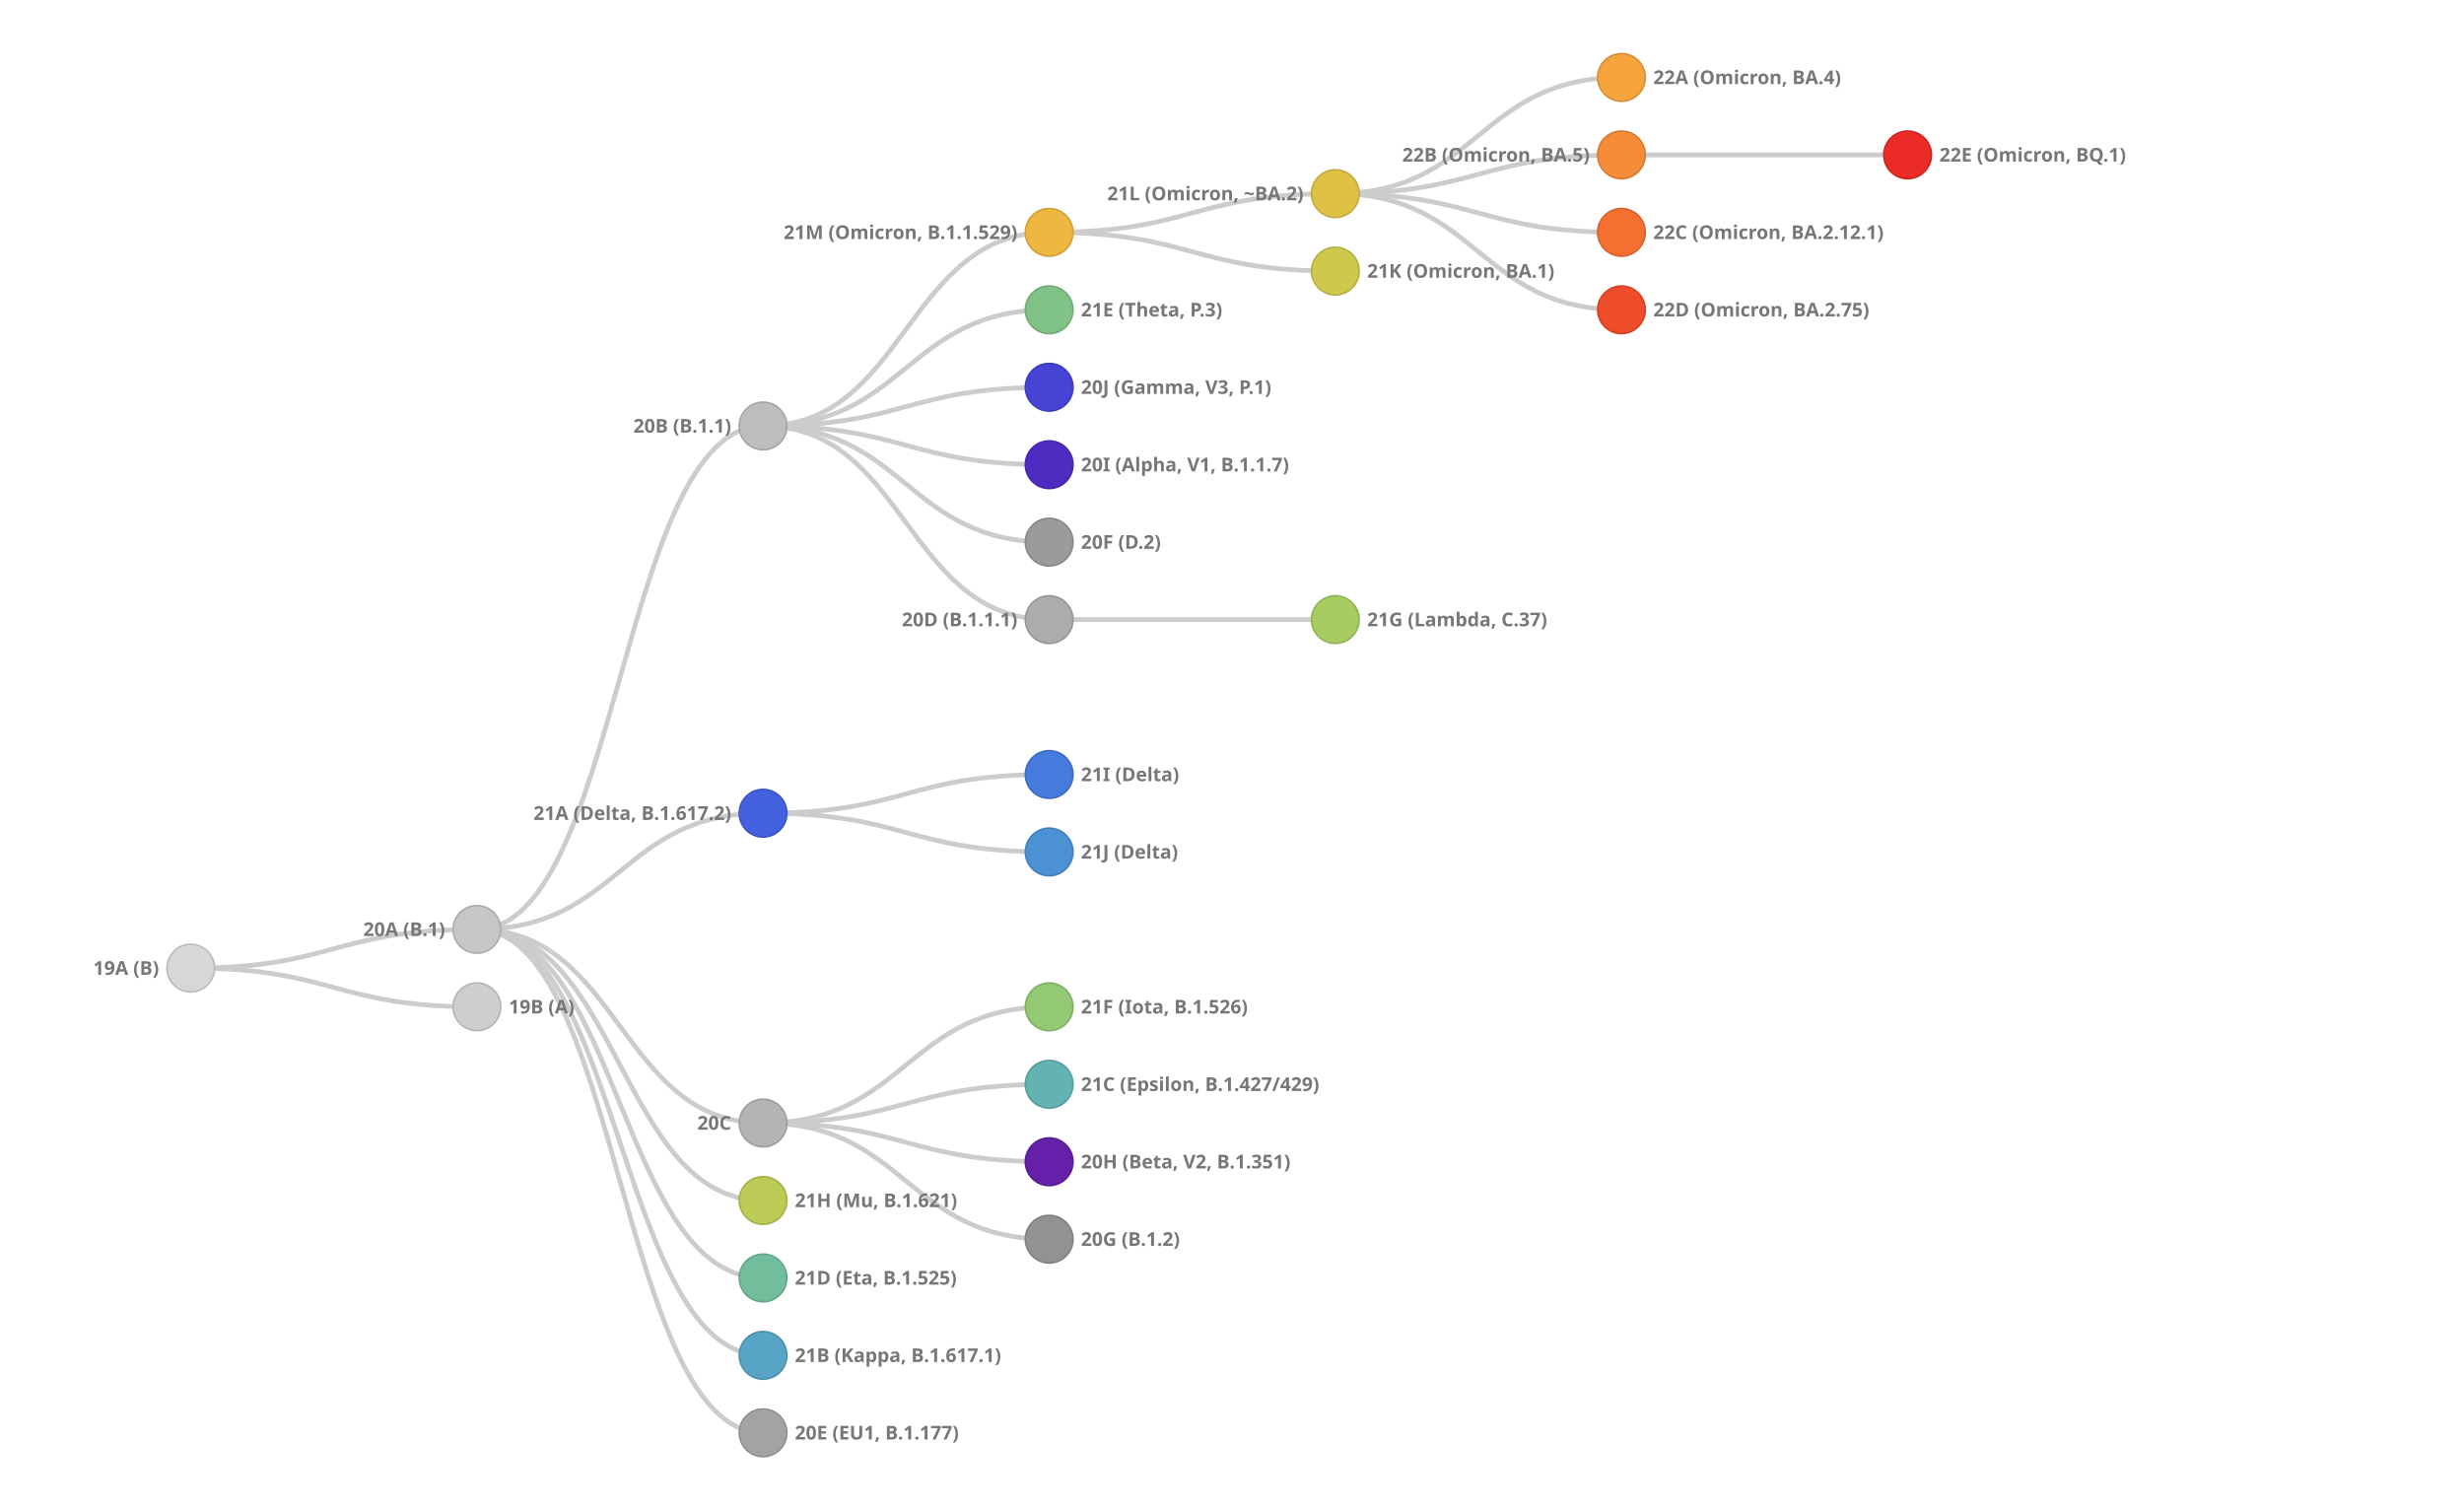
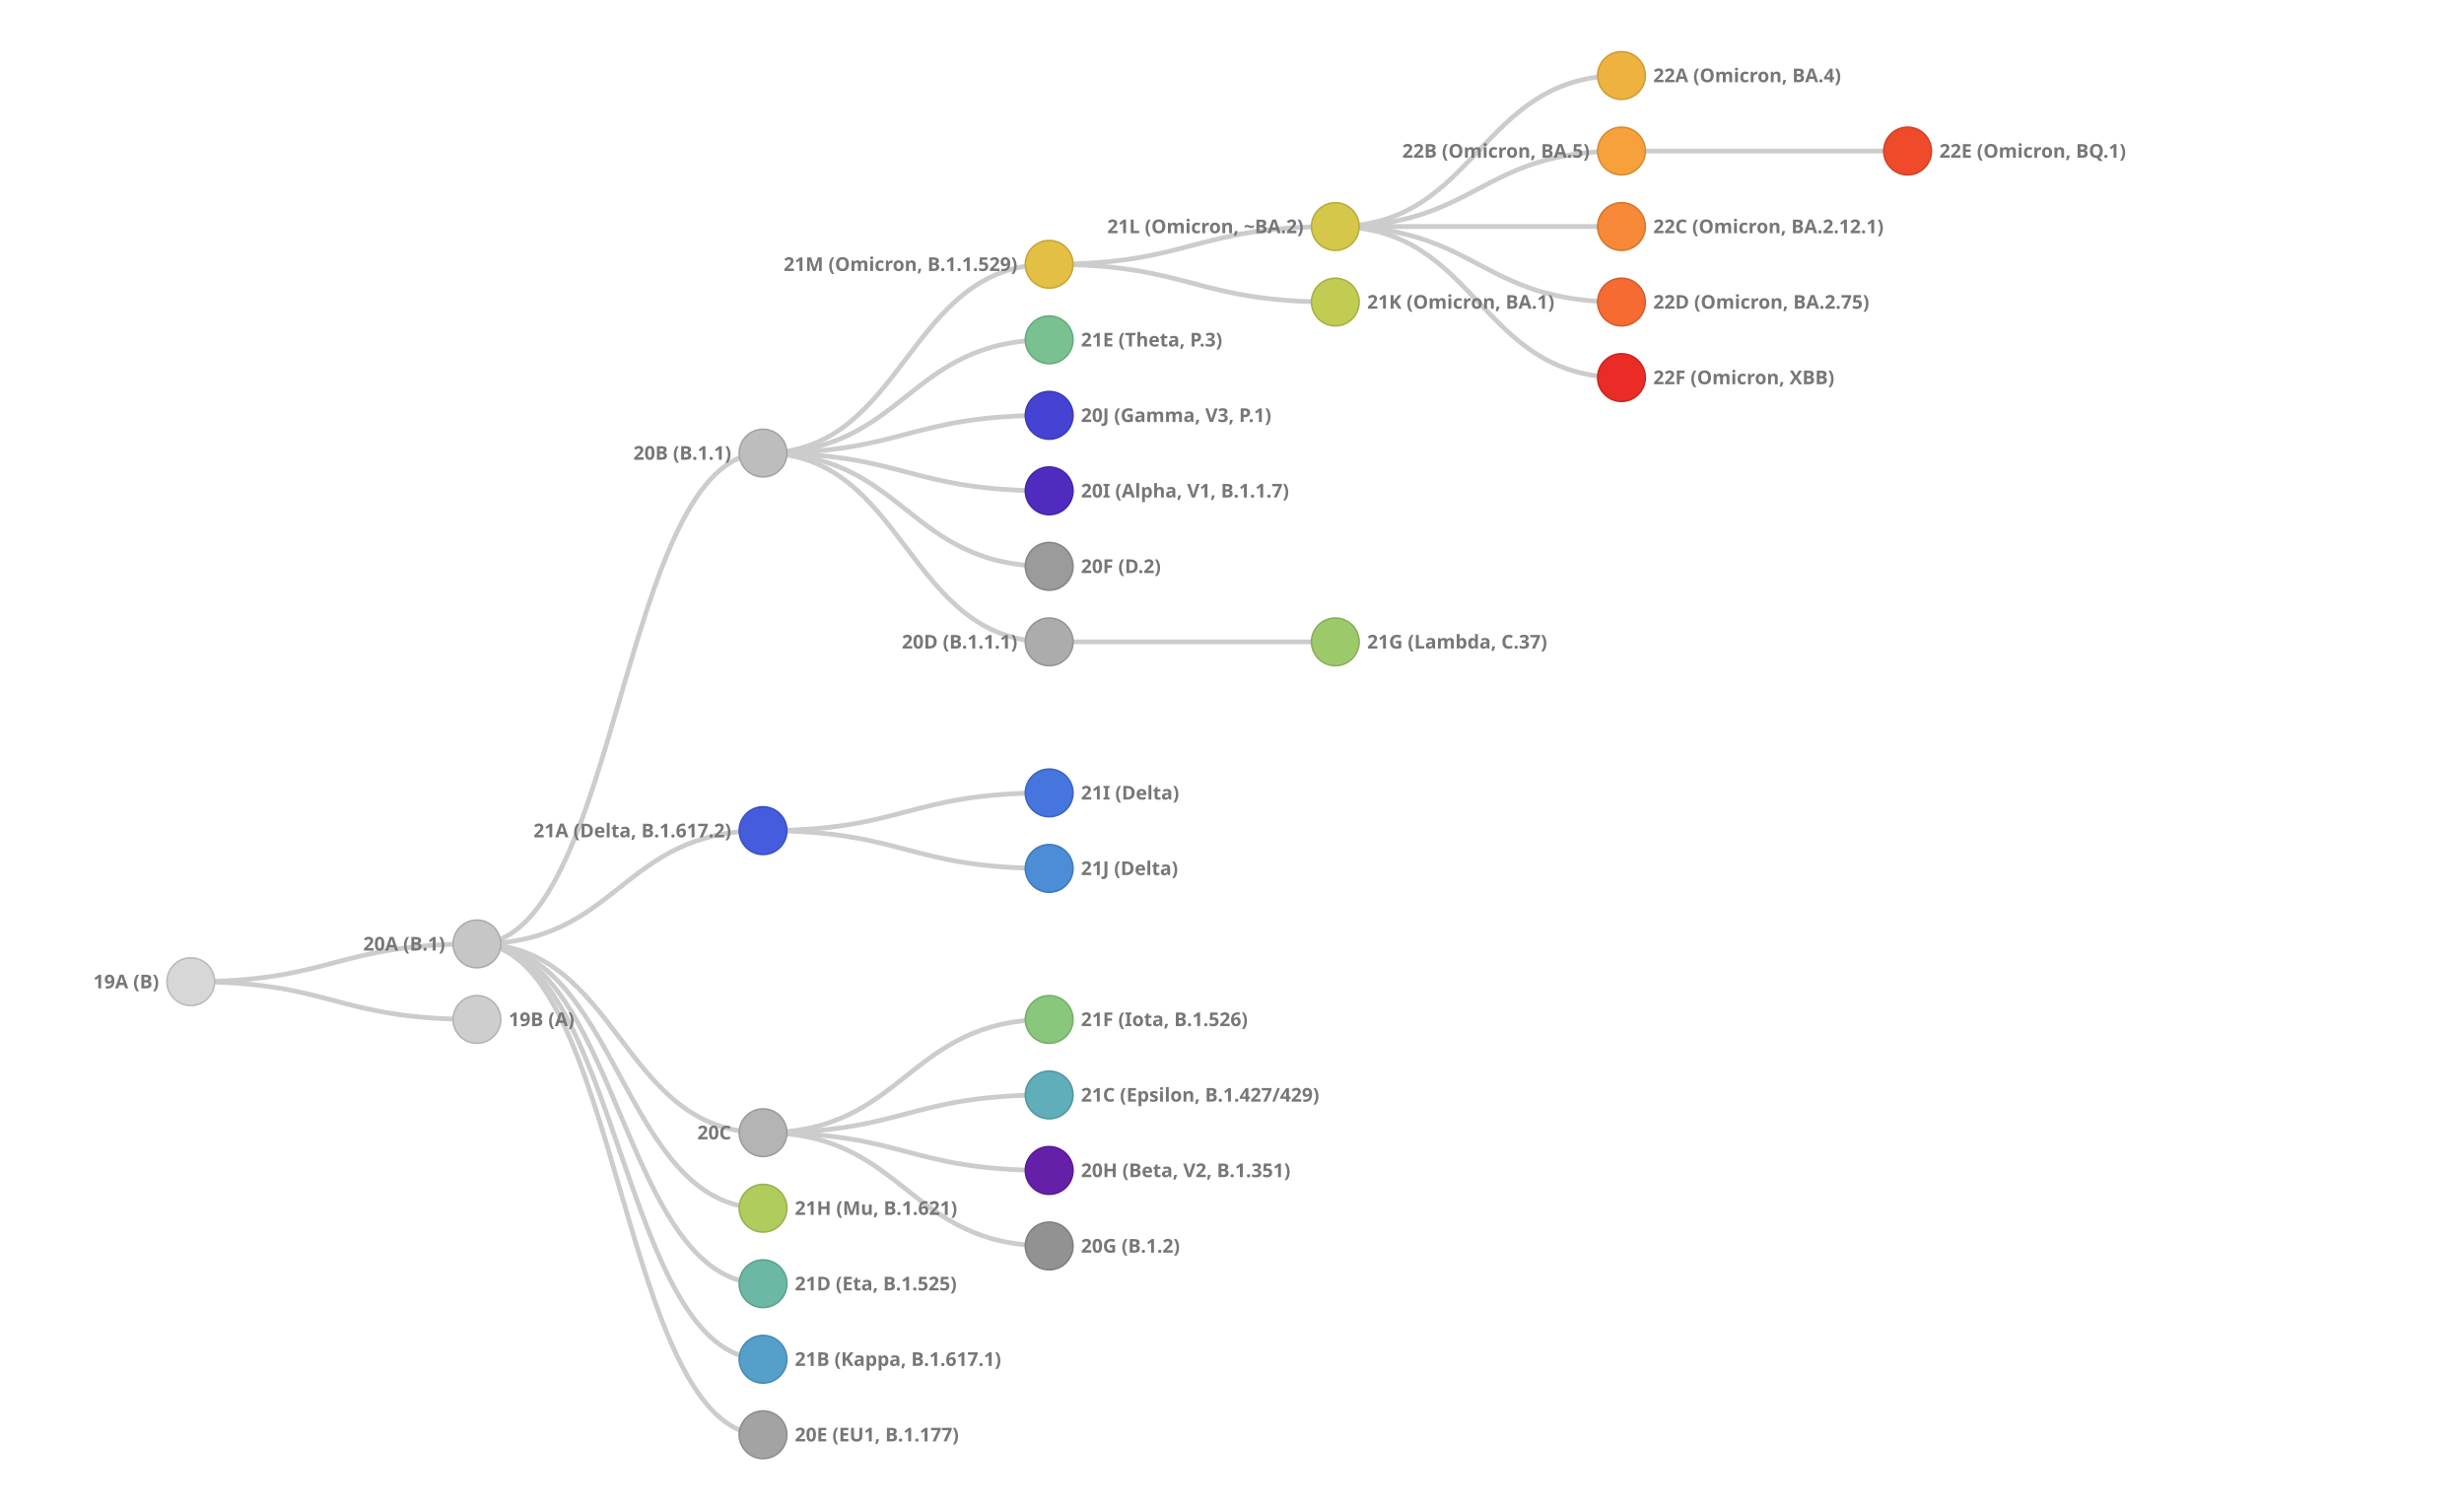
- <svg xmlns="http://www.w3.org/2000/svg" class="d3-component" style="font-family:sans-serif;font-size:1.25rem" viewBox="0 0 1550 950">
+ <svg xmlns="http://www.w3.org/2000/svg" class="d3-component" style="font-family: sans-serif; font-size: 1.15rem;" viewBox="0 0 1550 950">
  <g transform="translate(120,0)">
-     <path fill="none" stroke="#ccc" stroke-width="3px" d="M 180 584.615               C 90 584.615,                 90 608.974,                 0 608.974" />
-     <path fill="none" stroke="#ccc" stroke-width="3px" d="M 180 633.333               C 90 633.333,                 90 608.974,                 0 608.974" />
-     <path fill="none" stroke="#ccc" stroke-width="3px" d="M 360 267.949               C 270 267.949,                 270 584.615,                 180 584.615" />
-     <path fill="none" stroke="#ccc" stroke-width="3px" d="M 360 511.538               C 270 511.538,                 270 584.615,                 180 584.615" />
-     <path fill="none" stroke="#ccc" stroke-width="3px" d="M 360 706.41               C 270 706.41,                 270 584.615,                 180 584.615" />
-     <path fill="none" stroke="#ccc" stroke-width="3px" d="M 360 755.128               C 270 755.128,                 270 584.615,                 180 584.615" />
-     <path fill="none" stroke="#ccc" stroke-width="3px" d="M 360 803.846               C 270 803.846,                 270 584.615,                 180 584.615" />
-     <path fill="none" stroke="#ccc" stroke-width="3px" d="M 360 852.564               C 270 852.564,                 270 584.615,                 180 584.615" />
-     <path fill="none" stroke="#ccc" stroke-width="3px" d="M 360 901.282               C 270 901.282,                 270 584.615,                 180 584.615" />
-     <path fill="none" stroke="#ccc" stroke-width="3px" d="M 540 146.154               C 450 146.154,                 450 267.949,                 360 267.949" />
-     <path fill="none" stroke="#ccc" stroke-width="3px" d="M 540 194.872               C 450 194.872,                 450 267.949,                 360 267.949" />
-     <path fill="none" stroke="#ccc" stroke-width="3px" d="M 540 243.59               C 450 243.59,                 450 267.949,                 360 267.949" />
-     <path fill="none" stroke="#ccc" stroke-width="3px" d="M 540 292.308               C 450 292.308,                 450 267.949,                 360 267.949" />
-     <path fill="none" stroke="#ccc" stroke-width="3px" d="M 540 341.026               C 450 341.026,                 450 267.949,                 360 267.949" />
-     <path fill="none" stroke="#ccc" stroke-width="3px" d="M 540 389.744               C 450 389.744,                 450 267.949,                 360 267.949" />
-     <path fill="none" stroke="#ccc" stroke-width="3px" d="M 540 487.179               C 450 487.179,                 450 511.538,                 360 511.538" />
-     <path fill="none" stroke="#ccc" stroke-width="3px" d="M 540 535.897               C 450 535.897,                 450 511.538,                 360 511.538" />
-     <path fill="none" stroke="#ccc" stroke-width="3px" d="M 540 633.333               C 450 633.333,                 450 706.41,                 360 706.41" />
-     <path fill="none" stroke="#ccc" stroke-width="3px" d="M 540 682.051               C 450 682.051,                 450 706.41,                 360 706.41" />
-     <path fill="none" stroke="#ccc" stroke-width="3px" d="M 540 730.769               C 450 730.769,                 450 706.41,                 360 706.41" />
-     <path fill="none" stroke="#ccc" stroke-width="3px" d="M 540 779.487               C 450 779.487,                 450 706.41,                 360 706.41" />
-     <path fill="none" stroke="#ccc" stroke-width="3px" d="M 720 121.795               C 630 121.795,                 630 146.154,                 540 146.154" />
-     <path fill="none" stroke="#ccc" stroke-width="3px" d="M 720 170.513               C 630 170.513,                 630 146.154,                 540 146.154" />
-     <path fill="none" stroke="#ccc" stroke-width="3px" d="M 720 389.744               C 630 389.744,                 630 389.744,                 540 389.744" />
-     <path fill="none" stroke="#ccc" stroke-width="3px" d="M 900 48.718               C 810 48.718,                 810 121.795,                 720 121.795" />
-     <path fill="none" stroke="#ccc" stroke-width="3px" d="M 900 97.436               C 810 97.436,                 810 121.795,                 720 121.795" />
-     <path fill="none" stroke="#ccc" stroke-width="3px" d="M 900 146.154               C 810 146.154,                 810 121.795,                 720 121.795" />
-     <path fill="none" stroke="#ccc" stroke-width="3px" d="M 900 194.872               C 810 194.872,                 810 121.795,                 720 121.795" />
-     <path fill="none" stroke="#ccc" stroke-width="3px" d="M 1080 97.436               C 990 97.436,                 990 97.436,                 900 97.436" />
-     <g class="node" transform="translate(0,608.9744)">
+     <path fill="none" stroke="#ccc" stroke-width="3px" d="M 180 593.75               C 90 593.75,                 90 617.5,                 0 617.5" />
+     <path fill="none" stroke="#ccc" stroke-width="3px" d="M 180 641.25               C 90 641.25,                 90 617.5,                 0 617.5" />
+     <path fill="none" stroke="#ccc" stroke-width="3px" d="M 360 285               C 270 285,                 270 593.75,                 180 593.75" />
+     <path fill="none" stroke="#ccc" stroke-width="3px" d="M 360 522.5               C 270 522.5,                 270 593.75,                 180 593.75" />
+     <path fill="none" stroke="#ccc" stroke-width="3px" d="M 360 712.5               C 270 712.5,                 270 593.75,                 180 593.75" />
+     <path fill="none" stroke="#ccc" stroke-width="3px" d="M 360 760               C 270 760,                 270 593.75,                 180 593.75" />
+     <path fill="none" stroke="#ccc" stroke-width="3px" d="M 360 807.5               C 270 807.5,                 270 593.75,                 180 593.75" />
+     <path fill="none" stroke="#ccc" stroke-width="3px" d="M 360 855               C 270 855,                 270 593.75,                 180 593.75" />
+     <path fill="none" stroke="#ccc" stroke-width="3px" d="M 360 902.5               C 270 902.5,                 270 593.75,                 180 593.75" />
+     <path fill="none" stroke="#ccc" stroke-width="3px" d="M 540 166.25               C 450 166.25,                 450 285,                 360 285" />
+     <path fill="none" stroke="#ccc" stroke-width="3px" d="M 540 213.75               C 450 213.75,                 450 285,                 360 285" />
+     <path fill="none" stroke="#ccc" stroke-width="3px" d="M 540 261.25               C 450 261.25,                 450 285,                 360 285" />
+     <path fill="none" stroke="#ccc" stroke-width="3px" d="M 540 308.75               C 450 308.75,                 450 285,                 360 285" />
+     <path fill="none" stroke="#ccc" stroke-width="3px" d="M 540 356.25               C 450 356.25,                 450 285,                 360 285" />
+     <path fill="none" stroke="#ccc" stroke-width="3px" d="M 540 403.75               C 450 403.75,                 450 285,                 360 285" />
+     <path fill="none" stroke="#ccc" stroke-width="3px" d="M 540 498.75               C 450 498.75,                 450 522.5,                 360 522.5" />
+     <path fill="none" stroke="#ccc" stroke-width="3px" d="M 540 546.25               C 450 546.25,                 450 522.5,                 360 522.5" />
+     <path fill="none" stroke="#ccc" stroke-width="3px" d="M 540 641.25               C 450 641.25,                 450 712.5,                 360 712.5" />
+     <path fill="none" stroke="#ccc" stroke-width="3px" d="M 540 688.75               C 450 688.75,                 450 712.5,                 360 712.5" />
+     <path fill="none" stroke="#ccc" stroke-width="3px" d="M 540 736.25               C 450 736.25,                 450 712.5,                 360 712.5" />
+     <path fill="none" stroke="#ccc" stroke-width="3px" d="M 540 783.75               C 450 783.75,                 450 712.5,                 360 712.5" />
+     <path fill="none" stroke="#ccc" stroke-width="3px" d="M 720 142.5               C 630 142.5,                 630 166.25,                 540 166.25" />
+     <path fill="none" stroke="#ccc" stroke-width="3px" d="M 720 190               C 630 190,                 630 166.25,                 540 166.25" />
+     <path fill="none" stroke="#ccc" stroke-width="3px" d="M 720 403.75               C 630 403.75,                 630 403.75,                 540 403.75" />
+     <path fill="none" stroke="#ccc" stroke-width="3px" d="M 900 47.5               C 810 47.5,                 810 142.5,                 720 142.5" />
+     <path fill="none" stroke="#ccc" stroke-width="3px" d="M 900 95               C 810 95,                 810 142.5,                 720 142.5" />
+     <path fill="none" stroke="#ccc" stroke-width="3px" d="M 900 142.5               C 810 142.5,                 810 142.5,                 720 142.5" />
+     <path fill="none" stroke="#ccc" stroke-width="3px" d="M 900 190               C 810 190,                 810 142.5,                 720 142.5" />
+     <path fill="none" stroke="#ccc" stroke-width="3px" d="M 900 237.5               C 810 237.5,                 810 142.5,                 720 142.5" />
+     <path fill="none" stroke="#ccc" stroke-width="3px" d="M 1080 95               C 990 95,                 990 95,                 900 95" />
+     <g class="node" transform="translate(0,617.5)">
      <circle class="node" r="15" style="fill: rgb(215, 215, 215); stroke: rgb(186, 186, 186);" />
      <text dy=".35em" x="-20" text-anchor="end" fill="#777" font-weight="700">19A (B)</text>
    </g>
-     <g class="node" transform="translate(180,584.6154)">
+     <g class="node" transform="translate(180,593.75)">
      <circle class="node" r="15" style="fill: rgb(198, 198, 198); stroke: rgb(171, 171, 171);" />
      <text dy=".35em" x="-20" text-anchor="end" fill="#777" font-weight="700">20A (B.1)</text>
    </g>
-     <g class="node" transform="translate(180,633.3333)">
+     <g class="node" transform="translate(180,641.25)">
      <circle class="node" r="15" style="fill: rgb(206, 206, 206); stroke: rgb(179, 179, 179);" />
      <text dy=".35em" x="20" text-anchor="start" fill="#777" font-weight="700">19B (A)</text>
    </g>
-     <g class="node" transform="translate(360,267.9487)">
+     <g class="node" transform="translate(360,285)">
      <circle class="node" r="15" style="fill: rgb(189, 189, 189); stroke: rgb(164, 164, 164);" />
      <text dy=".35em" x="-20" text-anchor="end" fill="#777" font-weight="700">20B (B.1.1)</text>
    </g>
-     <g class="node" transform="translate(360,511.5385)">
-       <circle class="node" r="15" style="fill: rgb(67, 96, 222); stroke: rgb(58, 83, 193);" />
+     <g class="node" transform="translate(360,522.5)">
+       <circle class="node" r="15" style="fill: rgb(68, 92, 221); stroke: rgb(59, 80, 192);" />
      <text dy=".35em" x="-20" text-anchor="end" fill="#777" font-weight="700">21A (Delta, B.1.617.2)</text>
    </g>
-     <g class="node" transform="translate(360,706.4103)">
+     <g class="node" transform="translate(360,712.5)">
      <circle class="node" r="15" style="fill: rgb(180, 180, 180); stroke: rgb(156, 156, 156);" />
      <text dy=".35em" x="-20" text-anchor="end" fill="#777" font-weight="700">20C</text>
    </g>
-     <g class="node" transform="translate(360,755.1282)">
-       <circle class="node" r="15" style="fill: rgb(187, 203, 86); stroke: rgb(162, 176, 74);" />
+     <g class="node" transform="translate(360,760)">
+       <circle class="node" r="15" style="fill: rgb(175, 204, 93); stroke: rgb(152, 177, 81);" />
      <text dy=".35em" x="20" text-anchor="start" fill="#777" font-weight="700">21H (Mu, B.1.621)</text>
    </g>
-     <g class="node" transform="translate(360,803.8462)">
-       <circle class="node" r="15" style="fill: rgb(113, 189, 156); stroke: rgb(98, 164, 135);" />
+     <g class="node" transform="translate(360,807.5)">
+       <circle class="node" r="15" style="fill: rgb(107, 185, 164); stroke: rgb(93, 160, 142);" />
      <text dy=".35em" x="20" text-anchor="start" fill="#777" font-weight="700">21D (Eta, B.1.525)</text>
    </g>
-     <g class="node" transform="translate(360,852.5641)">
-       <circle class="node" r="15" style="fill: rgb(87, 164, 198); stroke: rgb(75, 142, 171);" />
+     <g class="node" transform="translate(360,855)">
+       <circle class="node" r="15" style="fill: rgb(84, 160, 203); stroke: rgb(73, 139, 176);" />
      <text dy=".35em" x="20" text-anchor="start" fill="#777" font-weight="700">21B (Kappa, B.1.617.1)</text>
    </g>
-     <g class="node" transform="translate(360,901.2821)">
+     <g class="node" transform="translate(360,902.5)">
      <circle class="node" r="15" style="fill: rgb(163, 163, 163); stroke: rgb(142, 142, 142);" />
      <text dy=".35em" x="20" text-anchor="start" fill="#777" font-weight="700">20E (EU1, B.1.177)</text>
    </g>
-     <g class="node" transform="translate(540,146.1538)">
-       <circle class="node" r="15" style="fill: rgb(237, 183, 64); stroke: rgb(206, 158, 56);" />
+     <g class="node" transform="translate(540,166.25)">
+       <circle class="node" r="15" style="fill: rgb(227, 191, 68); stroke: rgb(196, 166, 59);" />
      <text dy=".35em" x="-20" text-anchor="end" fill="#777" font-weight="700">21M (Omicron, B.1.1.529)</text>
    </g>
-     <g class="node" transform="translate(540,194.8718)">
-       <circle class="node" r="15" style="fill: rgb(129, 195, 135); stroke: rgb(112, 169, 117);" />
+     <g class="node" transform="translate(540,213.75)">
+       <circle class="node" r="15" style="fill: rgb(121, 193, 144); stroke: rgb(105, 168, 125);" />
      <text dy=".35em" x="20" text-anchor="start" fill="#777" font-weight="700">21E (Theta, P.3)</text>
    </g>
-     <g class="node" transform="translate(540,243.5897)">
-       <circle class="node" r="15" style="fill: rgb(69, 68, 213); stroke: rgb(60, 59, 184);" />
+     <g class="node" transform="translate(540,261.25)">
+       <circle class="node" r="15" style="fill: rgb(69, 66, 212); stroke: rgb(60, 57, 183);" />
      <text dy=".35em" x="20" text-anchor="start" fill="#777" font-weight="700">20J (Gamma, V3, P.1)</text>
    </g>
-     <g class="node" transform="translate(540,292.3077)">
-       <circle class="node" r="15" style="fill: rgb(78, 44, 193); stroke: rgb(68, 38, 168);" />
+     <g class="node" transform="translate(540,308.75)">
+       <circle class="node" r="15" style="fill: rgb(79, 43, 192); stroke: rgb(69, 37, 167);" />
      <text dy=".35em" x="20" text-anchor="start" fill="#777" font-weight="700">20I (Alpha, V1, B.1.1.7)</text>
    </g>
-     <g class="node" transform="translate(540,341.0256)">
+     <g class="node" transform="translate(540,356.25)">
      <circle class="node" r="15" style="fill: rgb(155, 155, 155); stroke: rgb(134, 134, 134);" />
      <text dy=".35em" x="20" text-anchor="start" fill="#777" font-weight="700">20F (D.2)</text>
    </g>
-     <g class="node" transform="translate(540,389.7436)">
+     <g class="node" transform="translate(540,403.75)">
      <circle class="node" r="15" style="fill: rgb(172, 172, 172); stroke: rgb(149, 149, 149);" />
      <text dy=".35em" x="-20" text-anchor="end" fill="#777" font-weight="700">20D (B.1.1.1)</text>
    </g>
-     <g class="node" transform="translate(540,487.1795)">
-       <circle class="node" r="15" style="fill: rgb(71, 122, 221); stroke: rgb(61, 106, 192);" />
+     <g class="node" transform="translate(540,498.75)">
+       <circle class="node" r="15" style="fill: rgb(70, 117, 221); stroke: rgb(61, 101, 192);" />
      <text dy=".35em" x="20" text-anchor="start" fill="#777" font-weight="700">21I (Delta)</text>
    </g>
-     <g class="node" transform="translate(540,535.8974)">
-       <circle class="node" r="15" style="fill: rgb(77, 145, 213); stroke: rgb(67, 126, 184);" />
+     <g class="node" transform="translate(540,546.25)">
+       <circle class="node" r="15" style="fill: rgb(75, 141, 215); stroke: rgb(65, 122, 186);" />
      <text dy=".35em" x="20" text-anchor="start" fill="#777" font-weight="700">21J (Delta)</text>
    </g>
-     <g class="node" transform="translate(540,633.3333)">
-       <circle class="node" r="15" style="fill: rgb(147, 201, 115); stroke: rgb(128, 174, 100);" />
+     <g class="node" transform="translate(540,641.25)">
+       <circle class="node" r="15" style="fill: rgb(137, 199, 124); stroke: rgb(119, 172, 107);" />
      <text dy=".35em" x="20" text-anchor="start" fill="#777" font-weight="700">21F (Iota, B.1.526)</text>
    </g>
-     <g class="node" transform="translate(540,682.0513)">
-       <circle class="node" r="15" style="fill: rgb(98, 179, 178); stroke: rgb(85, 156, 155);" />
+     <g class="node" transform="translate(540,688.75)">
+       <circle class="node" r="15" style="fill: rgb(95, 174, 185); stroke: rgb(82, 151, 160);" />
      <text dy=".35em" x="20" text-anchor="start" fill="#777" font-weight="700">21C (Epsilon, B.1.427/429)</text>
    </g>
-     <g class="node" transform="translate(540,730.7692)">
+     <g class="node" transform="translate(540,736.25)">
      <circle class="node" r="15" style="fill: rgb(101, 31, 169); stroke: rgb(88, 27, 146);" />
      <text dy=".35em" x="20" text-anchor="start" fill="#777" font-weight="700">20H (Beta, V2, B.1.351)</text>
    </g>
-     <g class="node" transform="translate(540,779.4872)">
+     <g class="node" transform="translate(540,783.75)">
      <circle class="node" r="15" style="fill: rgb(146, 146, 146); stroke: rgb(127, 127, 127);" />
      <text dy=".35em" x="20" text-anchor="start" fill="#777" font-weight="700">20G (B.1.2)</text>
    </g>
-     <g class="node" transform="translate(720,121.7949)">
-       <circle class="node" r="15" style="fill: rgb(223, 193, 70); stroke: rgb(194, 168, 61);" />
+     <g class="node" transform="translate(720,142.5)">
+       <circle class="node" r="15" style="fill: rgb(212, 199, 74); stroke: rgb(183, 172, 64);" />
      <text dy=".35em" x="-20" text-anchor="end" fill="#777" font-weight="700">21L (Omicron, ~BA.2)</text>
    </g>
-     <g class="node" transform="translate(720,170.5128)">
-       <circle class="node" r="15" style="fill: rgb(206, 201, 76); stroke: rgb(179, 174, 66);" />
+     <g class="node" transform="translate(720,190)">
+       <circle class="node" r="15" style="fill: rgb(194, 203, 82); stroke: rgb(169, 176, 71);" />
      <text dy=".35em" x="20" text-anchor="start" fill="#777" font-weight="700">21K (Omicron, BA.1)</text>
    </g>
-     <g class="node" transform="translate(720,389.7436)">
-       <circle class="node" r="15" style="fill: rgb(166, 204, 98); stroke: rgb(144, 177, 85);" />
+     <g class="node" transform="translate(720,403.75)">
+       <circle class="node" r="15" style="fill: rgb(156, 202, 107); stroke: rgb(135, 175, 93);" />
      <text dy=".35em" x="20" text-anchor="start" fill="#777" font-weight="700">21G (Lambda, C.37)</text>
    </g>
-     <g class="node" transform="translate(900,48.71795)">
-       <circle class="node" r="15" style="fill: rgb(245, 164, 60); stroke: rgb(212, 142, 52);" />
+     <g class="node" transform="translate(900,47.5)">
+       <circle class="node" r="15" style="fill: rgb(238, 178, 63); stroke: rgb(207, 155, 55);" />
      <text dy=".35em" x="20" text-anchor="start" fill="#777" font-weight="700">22A (Omicron, BA.4)</text>
    </g>
-     <g class="node" transform="translate(900,97.4359)">
-       <circle class="node" r="15" style="fill: rgb(247, 140, 56); stroke: rgb(214, 121, 48);" />
+     <g class="node" transform="translate(900,95)">
+       <circle class="node" r="15" style="fill: rgb(246, 161, 60); stroke: rgb(213, 140, 52);" />
      <text dy=".35em" x="-20" text-anchor="end" fill="#777" font-weight="700">22B (Omicron, BA.5)</text>
    </g>
-     <g class="node" transform="translate(900,146.1538)">
-       <circle class="node" r="15" style="fill: rgb(245, 111, 49); stroke: rgb(212, 96, 43);" />
+     <g class="node" transform="translate(900,142.5)">
+       <circle class="node" r="15" style="fill: rgb(247, 136, 55); stroke: rgb(214, 118, 47);" />
      <text dy=".35em" x="20" text-anchor="start" fill="#777" font-weight="700">22C (Omicron, BA.2.12.1)</text>
    </g>
-     <g class="node" transform="translate(900,194.8718)">
-       <circle class="node" r="15" style="fill: rgb(239, 76, 43); stroke: rgb(208, 66, 37);" />
+     <g class="node" transform="translate(900,190)">
+       <circle class="node" r="15" style="fill: rgb(245, 107, 49); stroke: rgb(212, 93, 43);" />
      <text dy=".35em" x="20" text-anchor="start" fill="#777" font-weight="700">22D (Omicron, BA.2.75)</text>
    </g>
-     <g class="node" transform="translate(1080,97.4359)">
+     <g class="node" transform="translate(900,237.5)">
      <circle class="node" r="15" style="fill: rgb(235, 43, 38); stroke: rgb(204, 37, 33);" />
+       <text dy=".35em" x="20" text-anchor="start" fill="#777" font-weight="700">22F (Omicron, XBB)</text>
+     </g>
+     <g class="node" transform="translate(1080,95)">
+       <circle class="node" r="15" style="fill: rgb(239, 75, 43); stroke: rgb(208, 65, 37);" />
      <text dy=".35em" x="20" text-anchor="start" fill="#777" font-weight="700">22E (Omicron, BQ.1)</text>
    </g>
  </g>
</svg>
